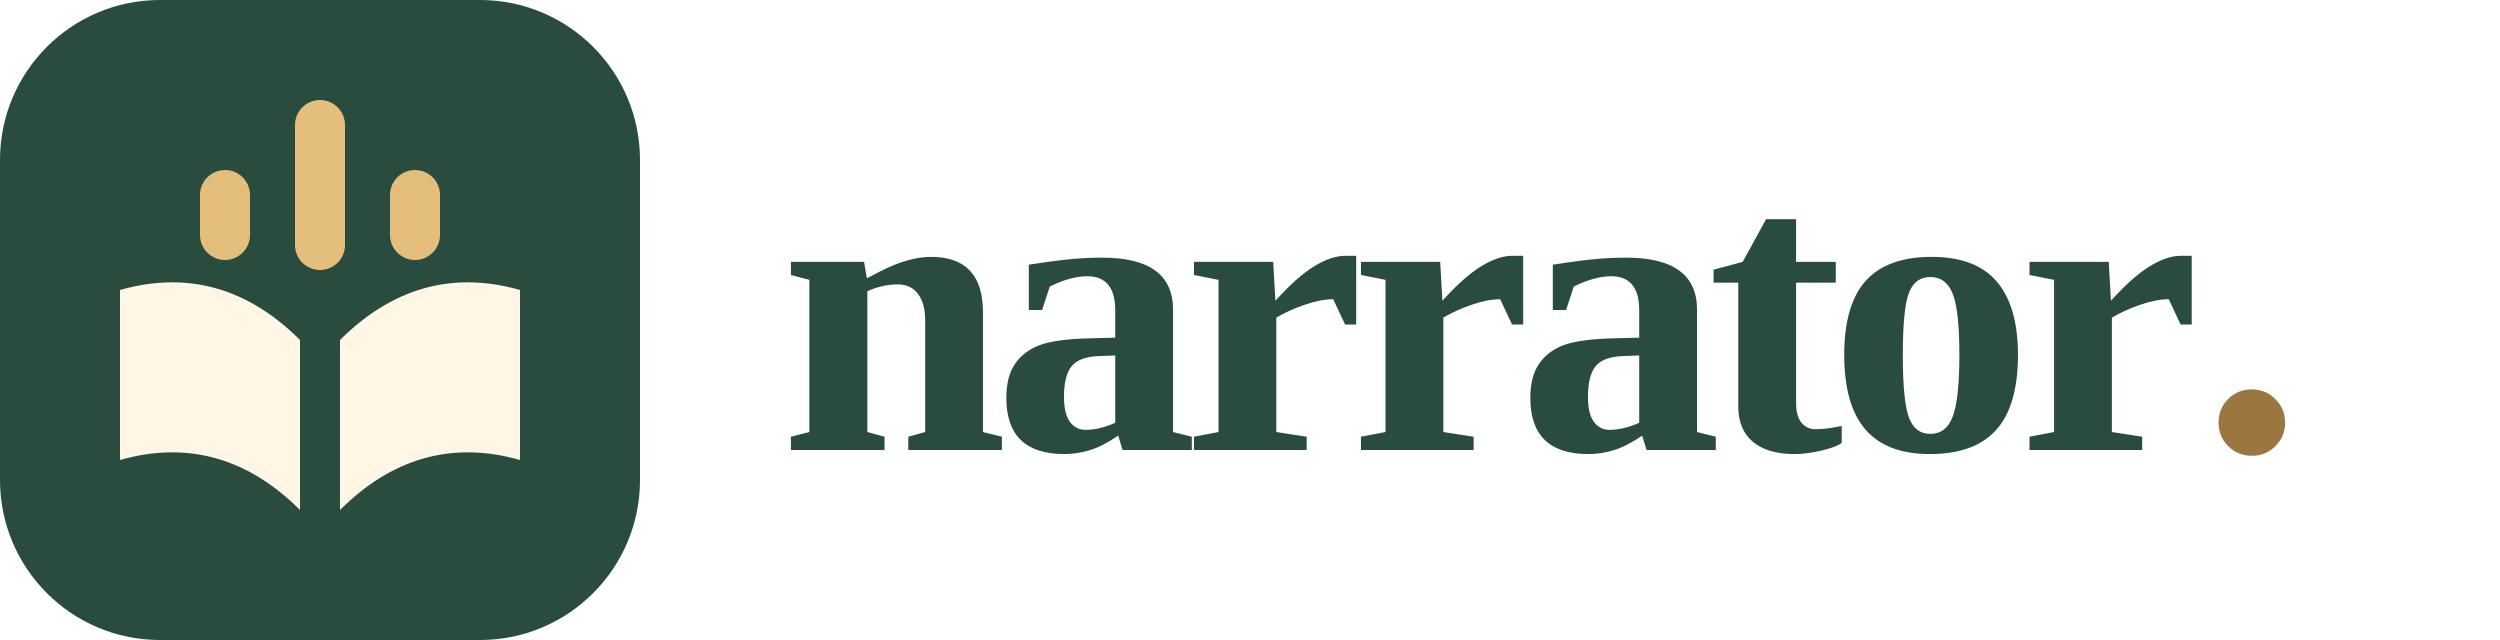
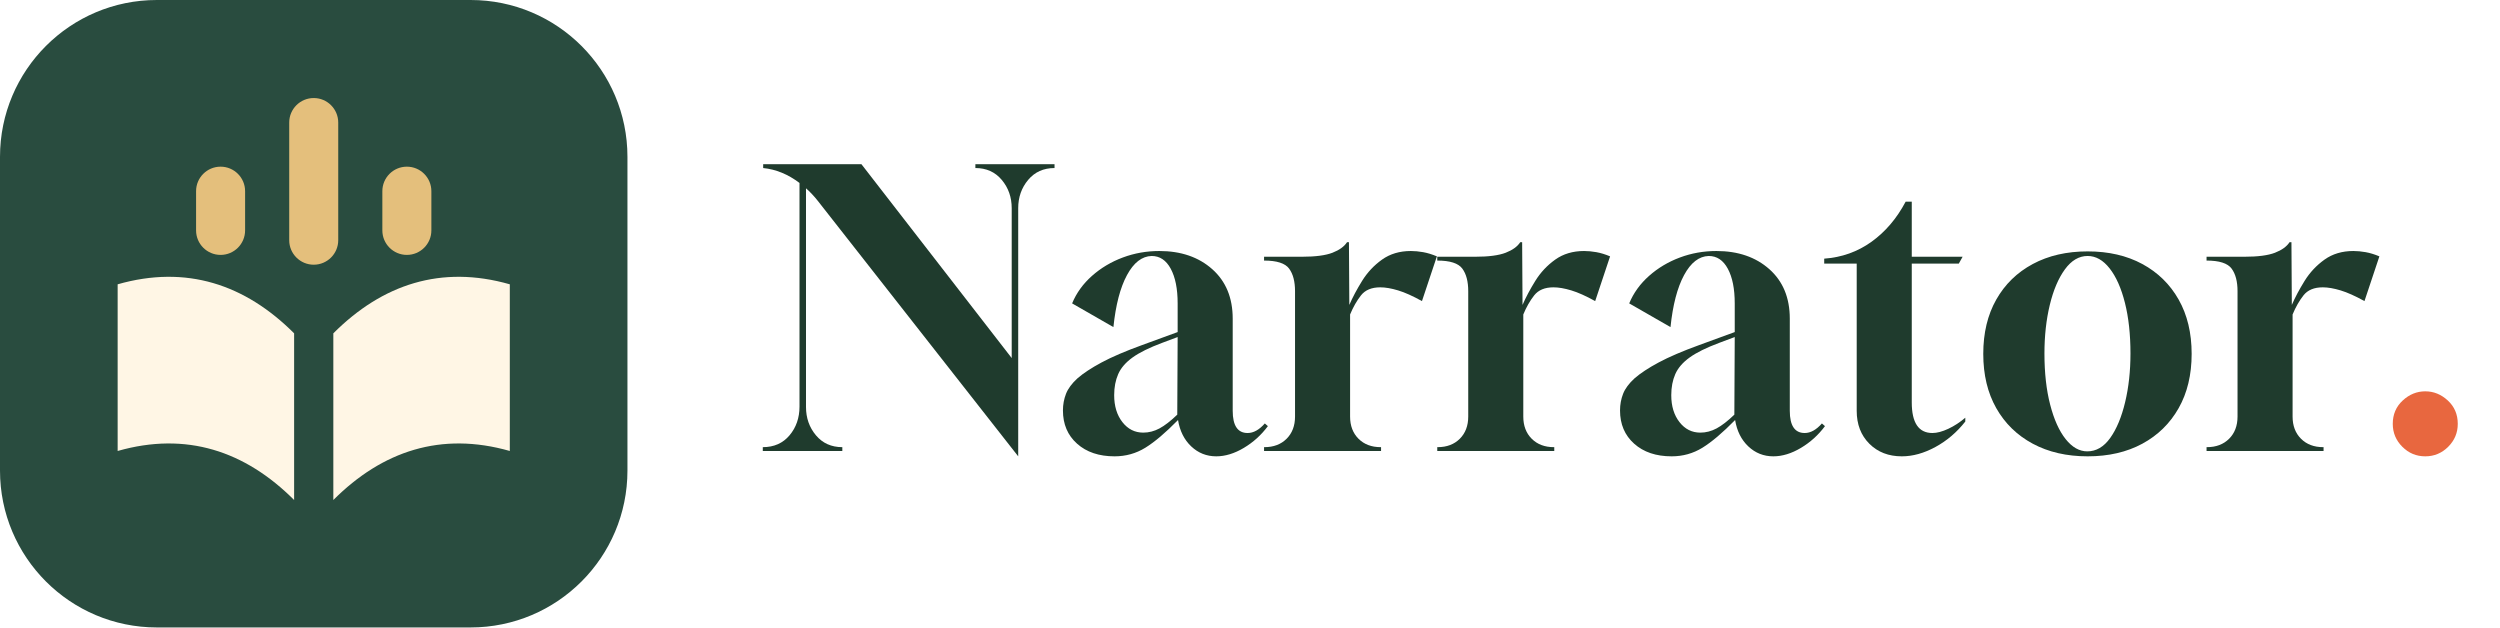
- <svg xmlns="http://www.w3.org/2000/svg" width="250" height="64" viewBox="0 0 250 64" fill="none">
+ <svg xmlns="http://www.w3.org/2000/svg" width="255" height="64" viewBox="0 0 255 64" fill="none">
  <rect width="64" height="64" rx="16" fill="#294C3F" />
  <path d="M12 29C19 27 25 29 30 34V51C25 46 19 44 12 46V29Z" fill="#FFF6E5" />
  <path d="M34 34C39 29 45 27 52 29V46C45 44 39 46 34 51V34Z" fill="#FFF6E5" />
  <rect x="20" y="17" width="5" height="9" rx="2.5" fill="#E4BF7C" />
  <rect x="29.5" y="10" width="5" height="17" rx="2.5" fill="#E4BF7C" />
  <rect x="39" y="17" width="5" height="9" rx="2.5" fill="#E4BF7C" />
-   <text x="78" y="45" fill="#294C3F" font-family="Georgia, Times New Roman, serif" font-size="41" font-weight="600" letter-spacing="-1.5">narrator<tspan fill="#9C7640">.</tspan>
-   </text>
+   <g transform="translate(78 46) scale(0.039 -0.039)">
+     <path transform="translate(0 0)" d="M663 -14 139 654Q132 663 123.5 672.0Q115 681 108 687V115Q108 72 134.0 41.0Q160 10 203 10V0H-5V10Q39 10 65.0 41.0Q91 72 91 116V701Q46 735 -4 740V750H253L646 243V635Q646 678 620.0 709.0Q594 740 551 740V750H758V740Q715 740 689.0 709.0Q663 678 663 635Z" fill="#1f3b2d" />
+     <path transform="translate(749 0)" d="M166 -14Q105 -14 68.0 19.0Q31 52 31 106Q31 129 39.0 149.5Q47 170 69 190Q92 210 132.0 231.5Q172 253 238 277L331 311V386Q331 443 313.0 476.5Q295 510 263 510Q225 509 198.5 460.0Q172 411 163 324L55 386Q72 427 107.0 458.0Q142 489 187.5 506.0Q233 523 283 523Q368 523 421.5 475.5Q475 428 475 346V105Q475 47 514 47Q537 47 559 72L567 65Q541 30 504.0 8.0Q467 -14 432 -14Q394 -14 366.5 12.0Q339 38 332 81Q283 31 246.5 8.5Q210 -14 166 -14ZM241 48Q263 48 283.5 59.0Q304 70 330 95L331 298L291 283Q240 264 213.0 244.5Q186 225 175.5 201.0Q165 177 165 146Q165 103 186.5 75.5Q208 48 241 48Z" fill="#1f3b2d" />
+     <path transform="translate(1300 0)" d="M6 0V10H7Q43 10 65.0 32.0Q87 54 87 90V418Q87 456 71.5 477.0Q56 498 6 498V508H105Q158 508 185.0 518.5Q212 529 223 546H228L229 382Q242 412 262.5 445.0Q283 478 314.5 500.5Q346 523 390 523Q405 523 422.0 520.0Q439 517 458 509L419 392Q383 412 356.5 420.0Q330 428 310 428Q276 428 259.5 407.0Q243 386 231 357V90Q231 54 253.0 32.0Q275 10 311 10H312V0Z" fill="#1f3b2d" />
+     <path transform="translate(1753 0)" d="M6 0V10H7Q43 10 65.0 32.0Q87 54 87 90V418Q87 456 71.5 477.0Q56 498 6 498V508H105Q158 508 185.0 518.5Q212 529 223 546H228L229 382Q242 412 262.5 445.0Q283 478 314.5 500.5Q346 523 390 523Q405 523 422.0 520.0Q439 517 458 509L419 392Q383 412 356.5 420.0Q330 428 310 428Q276 428 259.5 407.0Q243 386 231 357V90Q231 54 253.0 32.0Q275 10 311 10H312V0Z" fill="#1f3b2d" />
+     <path transform="translate(2206 0)" d="M166 -14Q105 -14 68.0 19.0Q31 52 31 106Q31 129 39.0 149.5Q47 170 69 190Q92 210 132.0 231.5Q172 253 238 277L331 311V386Q331 443 313.0 476.5Q295 510 263 510Q225 509 198.5 460.0Q172 411 163 324L55 386Q72 427 107.0 458.0Q142 489 187.5 506.0Q233 523 283 523Q368 523 421.5 475.5Q475 428 475 346V105Q475 47 514 47Q537 47 559 72L567 65Q541 30 504.0 8.0Q467 -14 432 -14Q394 -14 366.5 12.0Q339 38 332 81Q283 31 246.5 8.5Q210 -14 166 -14ZM241 48Q263 48 283.5 59.0Q304 70 330 95L331 298L291 283Q240 264 213.0 244.5Q186 225 175.5 201.0Q165 177 165 146Q165 103 186.5 75.5Q208 48 241 48Z" fill="#1f3b2d" />
+     <path transform="translate(2757 0)" d="M217 -14Q165 -14 132.0 19.0Q99 52 99 105V490H14V503Q83 508 137.5 547.0Q192 586 227 652H243V508H376L366 490H243V127Q243 47 297 47Q315 47 338.5 58.0Q362 69 383 87V77Q350 35 305.0 10.5Q260 -14 217 -14Z" fill="#1f3b2d" />
+     <path transform="translate(3153 0)" d="M307 -14Q225 -14 163.5 19.0Q102 52 68.0 112.0Q34 172 34 254Q34 336 68.0 396.0Q102 456 163.5 489.0Q225 522 307 522Q389 522 450.0 489.0Q511 456 545.0 396.0Q579 336 579 254Q579 172 545.0 112.0Q511 52 450.0 19.0Q389 -14 307 -14ZM306 -1Q341 -1 366.0 34.0Q391 69 405.0 127.5Q419 186 419 255Q419 330 404.5 387.5Q390 445 364.5 477.5Q339 510 307 510Q273 510 247.5 475.0Q222 440 208.0 382.0Q194 324 194 255Q194 179 209.0 121.0Q224 63 249.5 31.0Q275 -1 306 -1Z" fill="#1f3b2d" />
+     <path transform="translate(3765 0)" d="M6 0V10H7Q43 10 65.0 32.0Q87 54 87 90V418Q87 456 71.5 477.0Q56 498 6 498V508H105Q158 508 185.0 518.5Q212 529 223 546H228L229 382Q242 412 262.5 445.0Q283 478 314.5 500.5Q346 523 390 523Q405 523 422.0 520.0Q439 517 458 509L419 392Q383 412 356.5 420.0Q330 428 310 428Q276 428 259.5 407.0Q243 386 231 357V90Q231 54 253.0 32.0Q275 10 311 10H312V0Z" fill="#1f3b2d" />
+     <path transform="translate(4218 0)" d="M125 -14Q90 -14 65.0 11.0Q40 36 40 71Q40 108 66.0 132.0Q92 156 125 156Q158 156 184.0 132.0Q210 108 210 71Q210 36 185.0 11.0Q160 -14 125 -14Z" fill="#e8673f" />
+   </g>
</svg>
